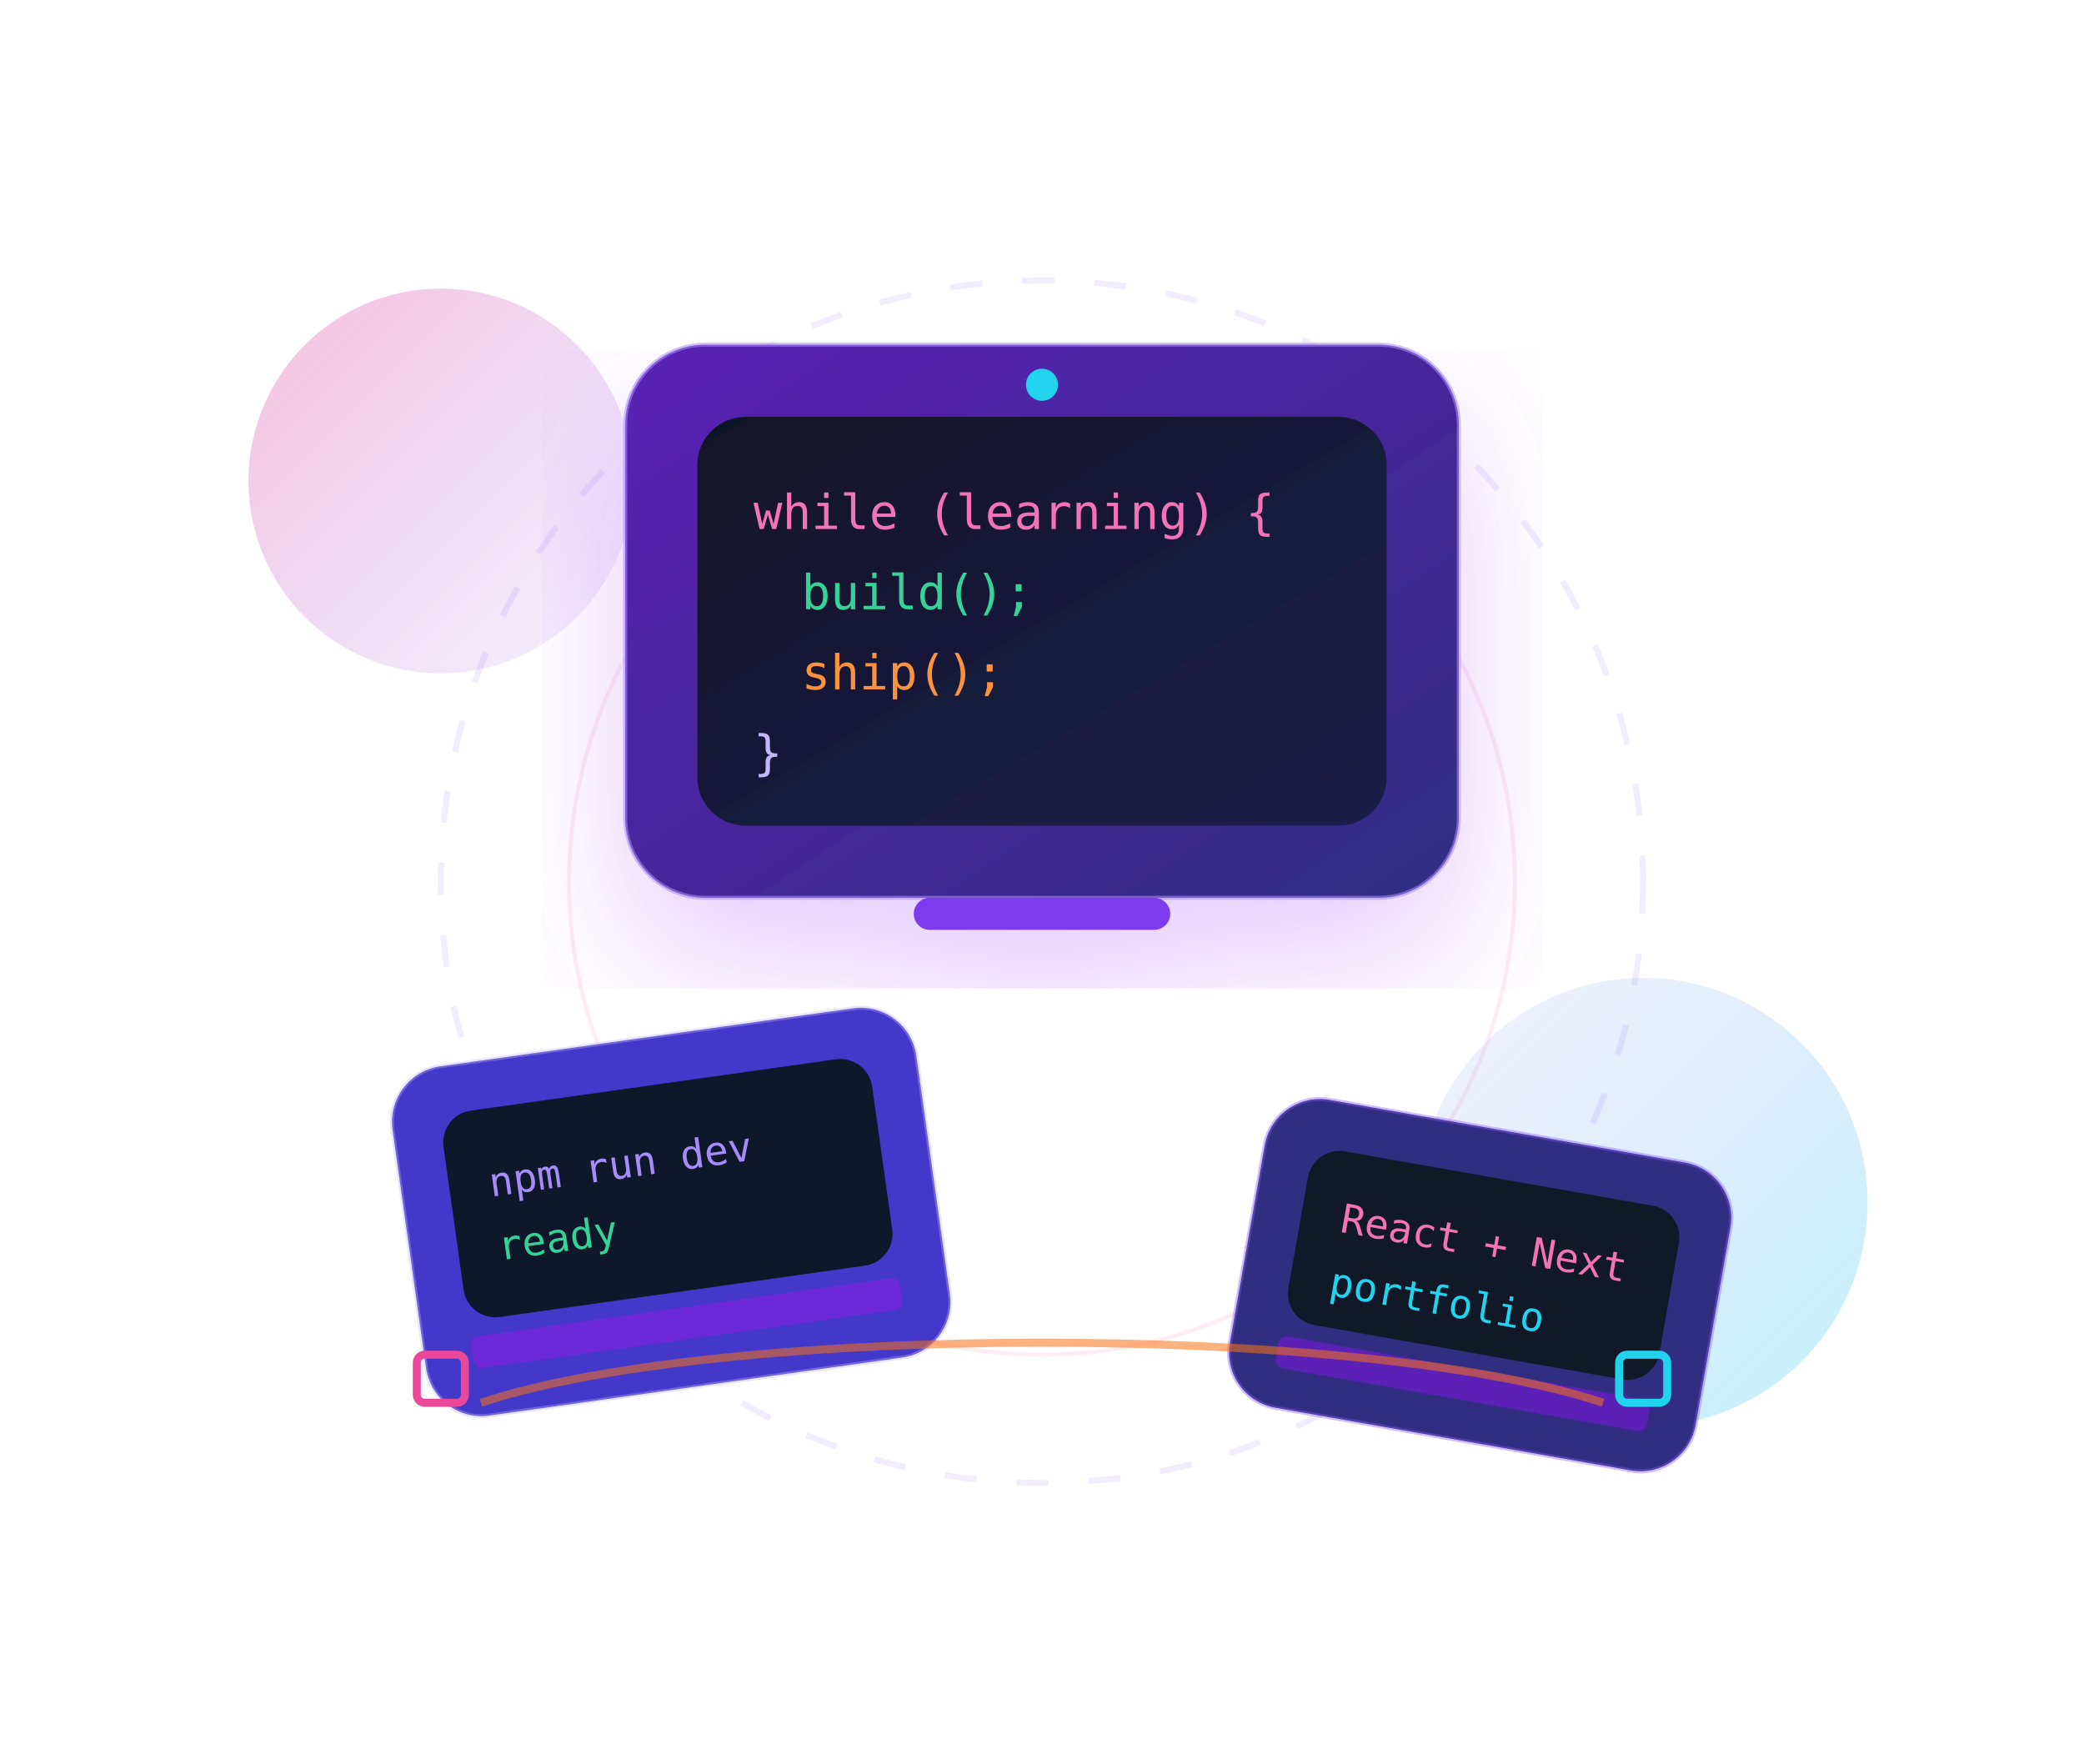
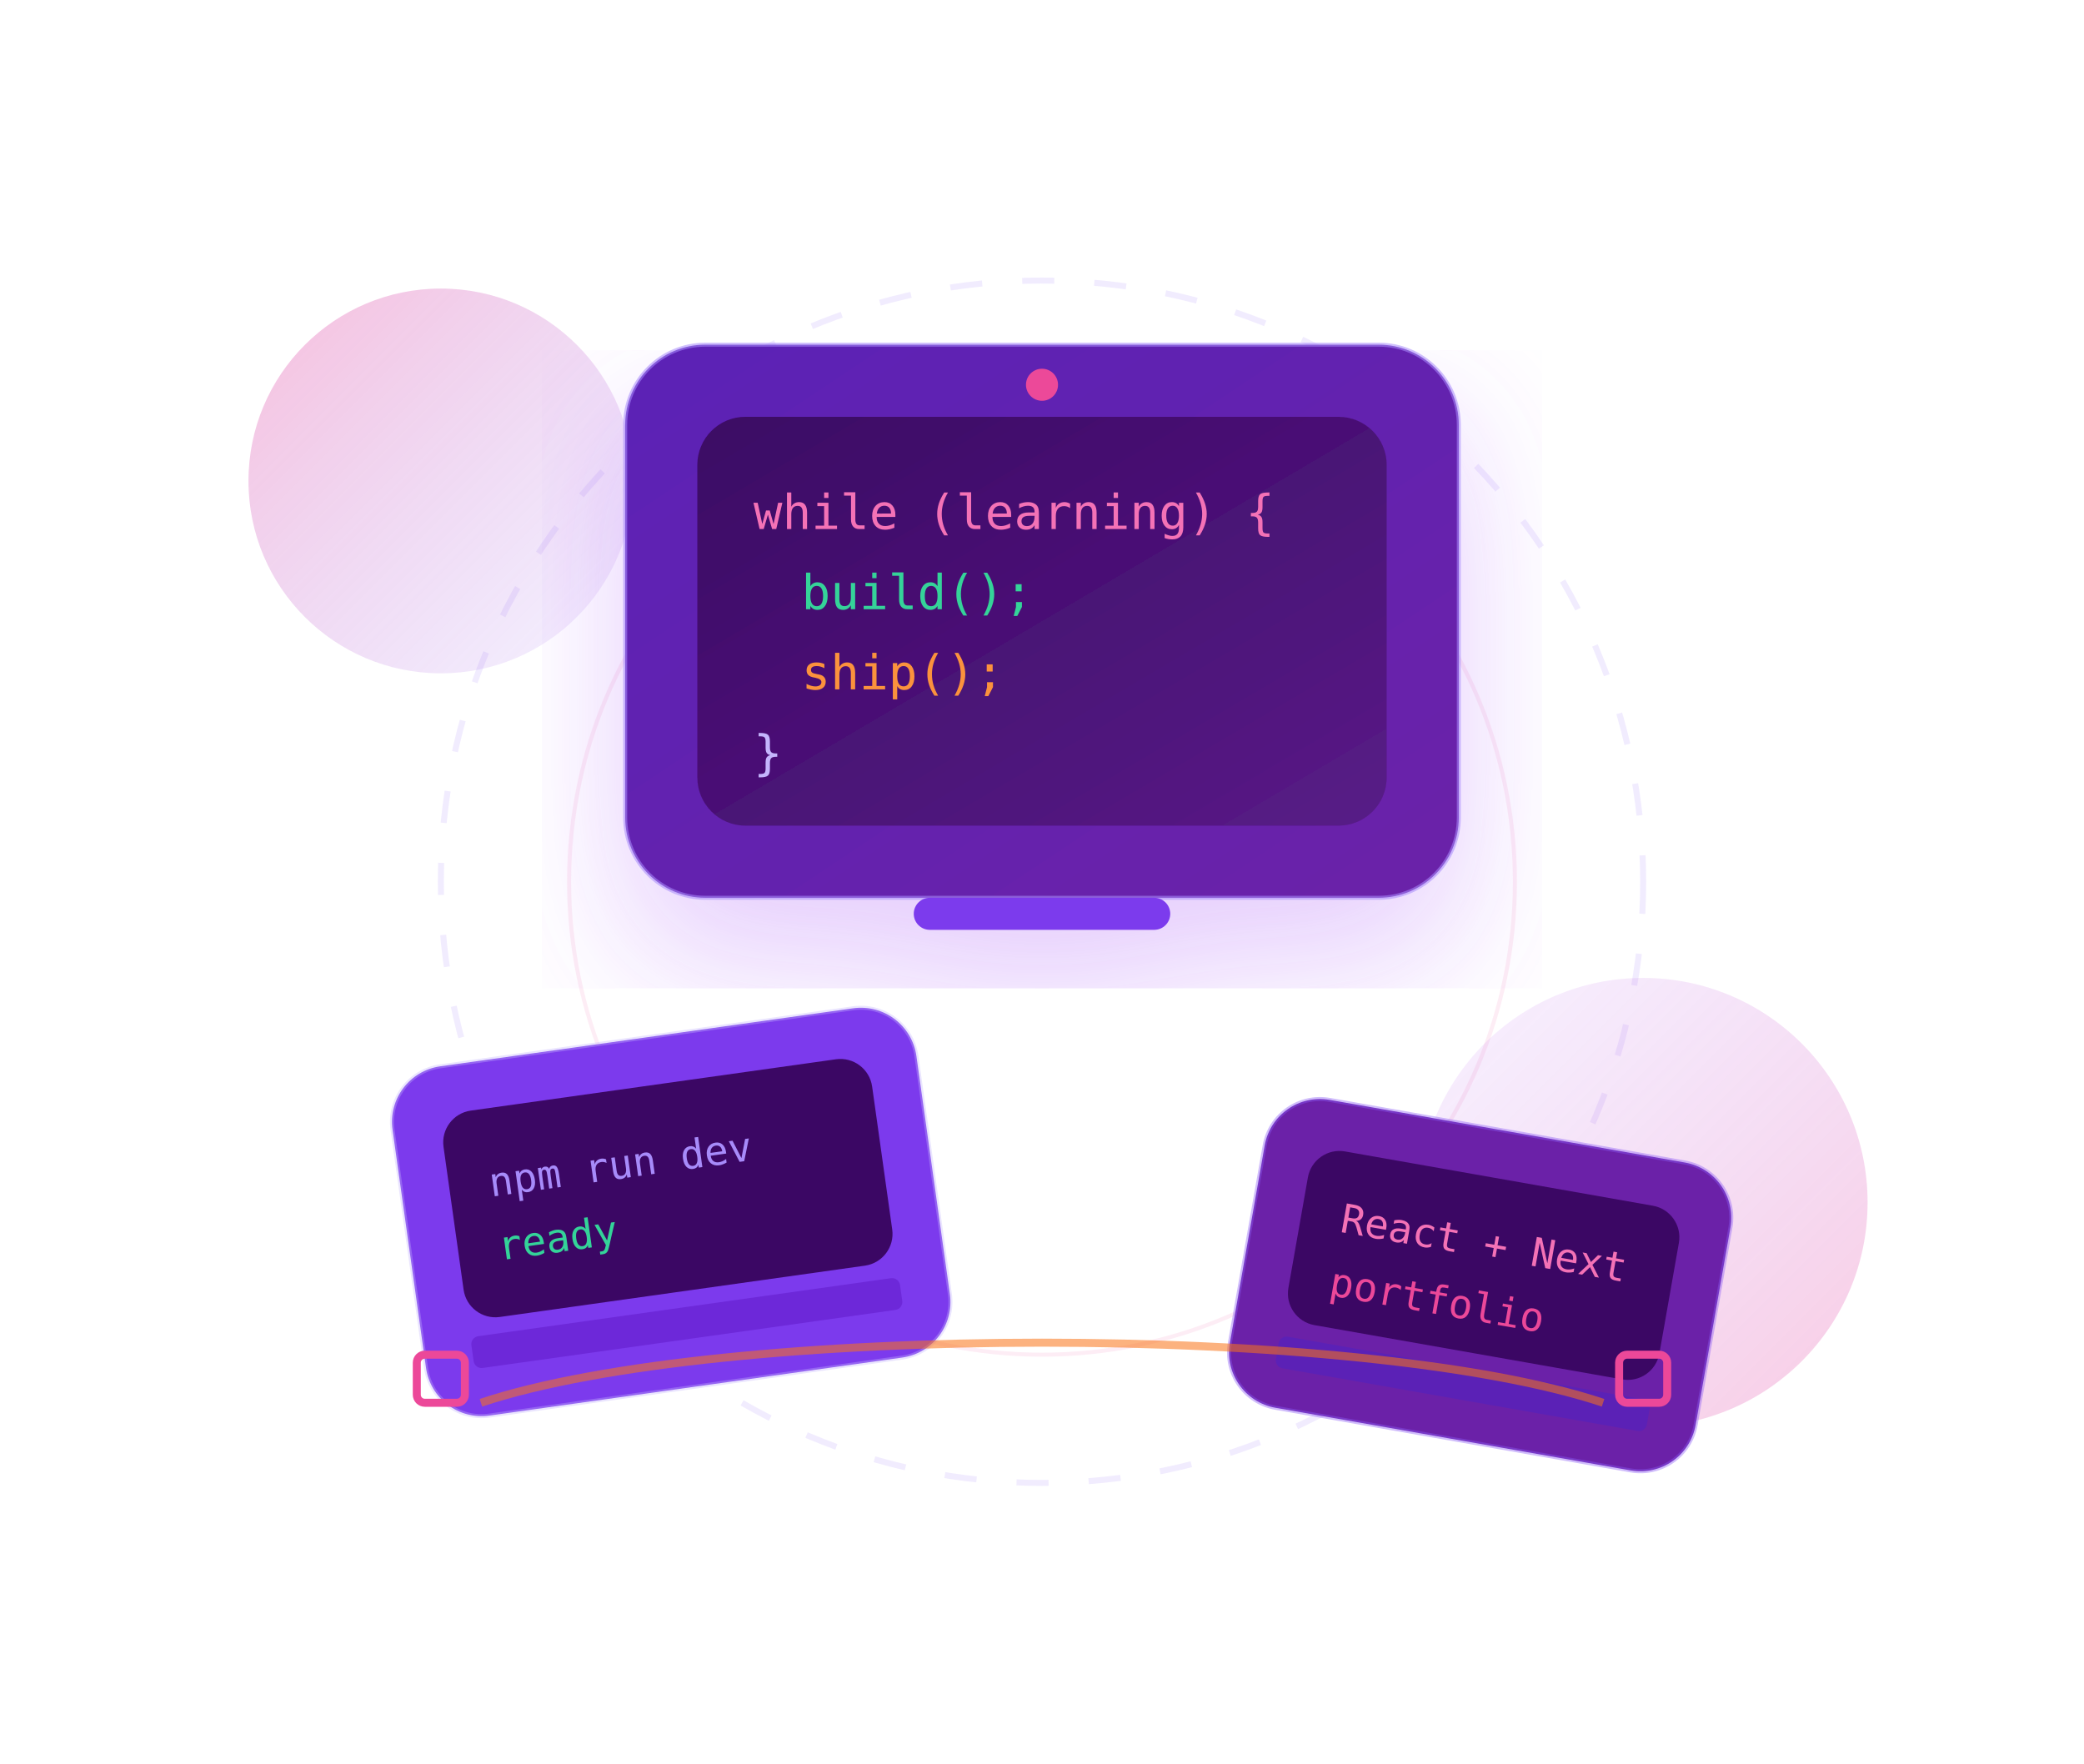
<svg xmlns="http://www.w3.org/2000/svg" viewBox="0 0 520 440" fill="none" role="img" aria-label="Modern monitor and laptop illustration">
  <defs>
    <linearGradient id="orbitA" x1="0" y1="0" x2="1" y2="1">
      <stop offset="0%" stop-color="#ec4899" stop-opacity="0.35" />
      <stop offset="100%" stop-color="#8b5cf6" stop-opacity="0.08" />
    </linearGradient>
    <linearGradient id="orbitB" x1="1" y1="1" x2="0" y2="0">
-       <stop offset="0%" stop-color="#22d3ee" stop-opacity="0.28" />
-       <stop offset="100%" stop-color="#6366f1" stop-opacity="0.08" />
+       <stop offset="0%" stop-color="#ec4899" stop-opacity="0.28" />
+       <stop offset="100%" stop-color="#a855f7" stop-opacity="0.08" />
    </linearGradient>
    <linearGradient id="deviceBody" x1="0" y1="0" x2="1" y2="1">
      <stop offset="0%" stop-color="#5b21b6" />
-       <stop offset="100%" stop-color="#312e81" />
+       <stop offset="100%" stop-color="#6b21a8" />
    </linearGradient>
    <linearGradient id="deviceScreen" x1="0" y1="0" x2="1" y2="1">
-       <stop offset="0%" stop-color="#111827" />
-       <stop offset="100%" stop-color="#1e1b4b" />
+       <stop offset="0%" stop-color="#3b0764" />
+       <stop offset="100%" stop-color="#581c87" />
    </linearGradient>
    <filter id="deviceGlow">
      <feDropShadow dx="0" dy="16" stdDeviation="18" flood-color="#a855f7" flood-opacity="0.3" />
    </filter>
  </defs>
  <circle cx="260" cy="220" r="150" stroke="#8b5cf6" stroke-opacity="0.12" stroke-width="1.5" stroke-dasharray="8 10" />
  <circle cx="260" cy="220" r="118" stroke="#ec4899" stroke-opacity="0.1" stroke-width="1" />
  <circle cx="110" cy="120" r="48" fill="url(#orbitA)" />
  <circle cx="410" cy="300" r="56" fill="url(#orbitB)" />
  <g filter="url(#deviceGlow)">
    <rect x="156" y="86" width="208" height="138" rx="20" fill="url(#deviceBody)" stroke="#a78bfa" stroke-opacity="0.55" />
    <rect x="174" y="104" width="172" height="102" rx="12" fill="url(#deviceScreen)" />
-     <circle cx="260" cy="96" r="4" fill="#22d3ee" />
+     <circle cx="260" cy="96" r="4" fill="#ec4899" />
    <text x="188" y="132" fill="#f472b6" font-family="ui-monospace, monospace" font-size="12">while (learning) {</text>
    <text x="200" y="152" fill="#34d399" font-family="ui-monospace, monospace" font-size="12">build();</text>
    <text x="200" y="172" fill="#fb923c" font-family="ui-monospace, monospace" font-size="12">ship();</text>
    <text x="188" y="192" fill="#c4b5fd" font-family="ui-monospace, monospace" font-size="12">}</text>
    <rect x="228" y="224" width="64" height="8" rx="4" fill="#7c3aed" />
  </g>
  <g transform="translate(96 268) rotate(-8)">
-     <rect x="0" y="0" width="132" height="88" rx="14" fill="#4338ca" stroke="#c4b5fd" stroke-opacity="0.35" />
-     <rect x="12" y="12" width="108" height="52" rx="8" fill="#0f172a" />
+     <rect x="0" y="0" width="132" height="88" rx="14" fill="#7c3aed" stroke="#c4b5fd" stroke-opacity="0.35" />
+     <rect x="12" y="12" width="108" height="52" rx="8" fill="#3b0764" />
    <text x="22" y="34" fill="#a78bfa" font-family="ui-monospace, monospace" font-size="10">npm run dev</text>
    <text x="22" y="50" fill="#34d399" font-family="ui-monospace, monospace" font-size="10">ready</text>
    <rect x="12" y="68" width="108" height="8" rx="2" fill="#6d28d9" />
  </g>
  <g transform="translate(318 272) rotate(10)">
-     <rect x="0" y="0" width="118" height="78" rx="14" fill="#312e81" stroke="#8b5cf6" stroke-opacity="0.4" />
-     <rect x="12" y="12" width="94" height="44" rx="8" fill="#111827" />
+     <rect x="0" y="0" width="118" height="78" rx="14" fill="#6b21a8" stroke="#8b5cf6" stroke-opacity="0.4" />
+     <rect x="12" y="12" width="94" height="44" rx="8" fill="#3b0764" />
    <text x="22" y="32" fill="#f472b6" font-family="ui-monospace, monospace" font-size="10">React + Next</text>
-     <text x="22" y="48" fill="#22d3ee" font-family="ui-monospace, monospace" font-size="10">portfolio</text>
+     <text x="22" y="48" fill="#ec4899" font-family="ui-monospace, monospace" font-size="10">portfolio</text>
    <rect x="12" y="60" width="94" height="8" rx="2" fill="#5b21b6" />
  </g>
  <path d="M120 350 C180 330, 340 330, 400 350" stroke="#f97316" stroke-opacity="0.55" stroke-width="2" fill="none" />
  <rect x="104" y="338" width="12" height="12" rx="2" stroke="#ec4899" stroke-width="2" />
-   <rect x="404" y="338" width="12" height="12" rx="2" stroke="#22d3ee" stroke-width="2" />
+   <rect x="404" y="338" width="12" height="12" rx="2" stroke="#ec4899" stroke-width="2" />
</svg>
